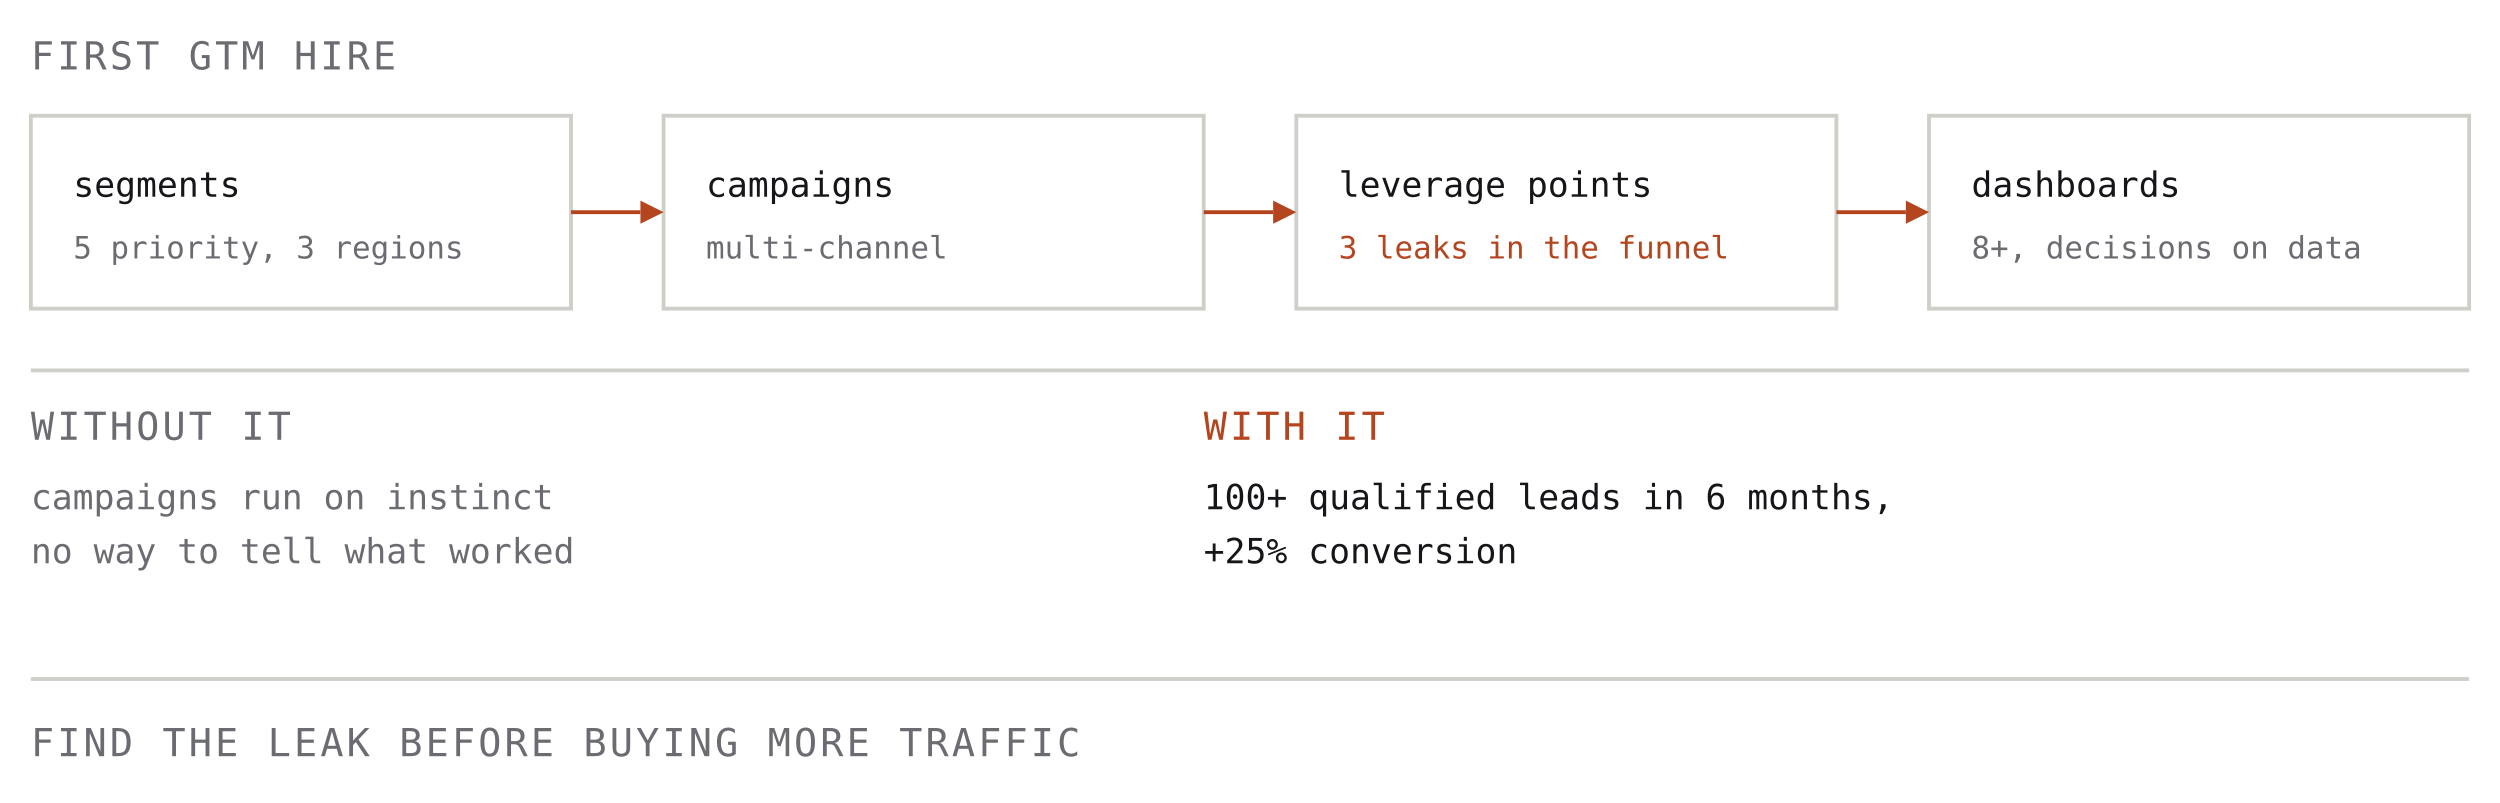
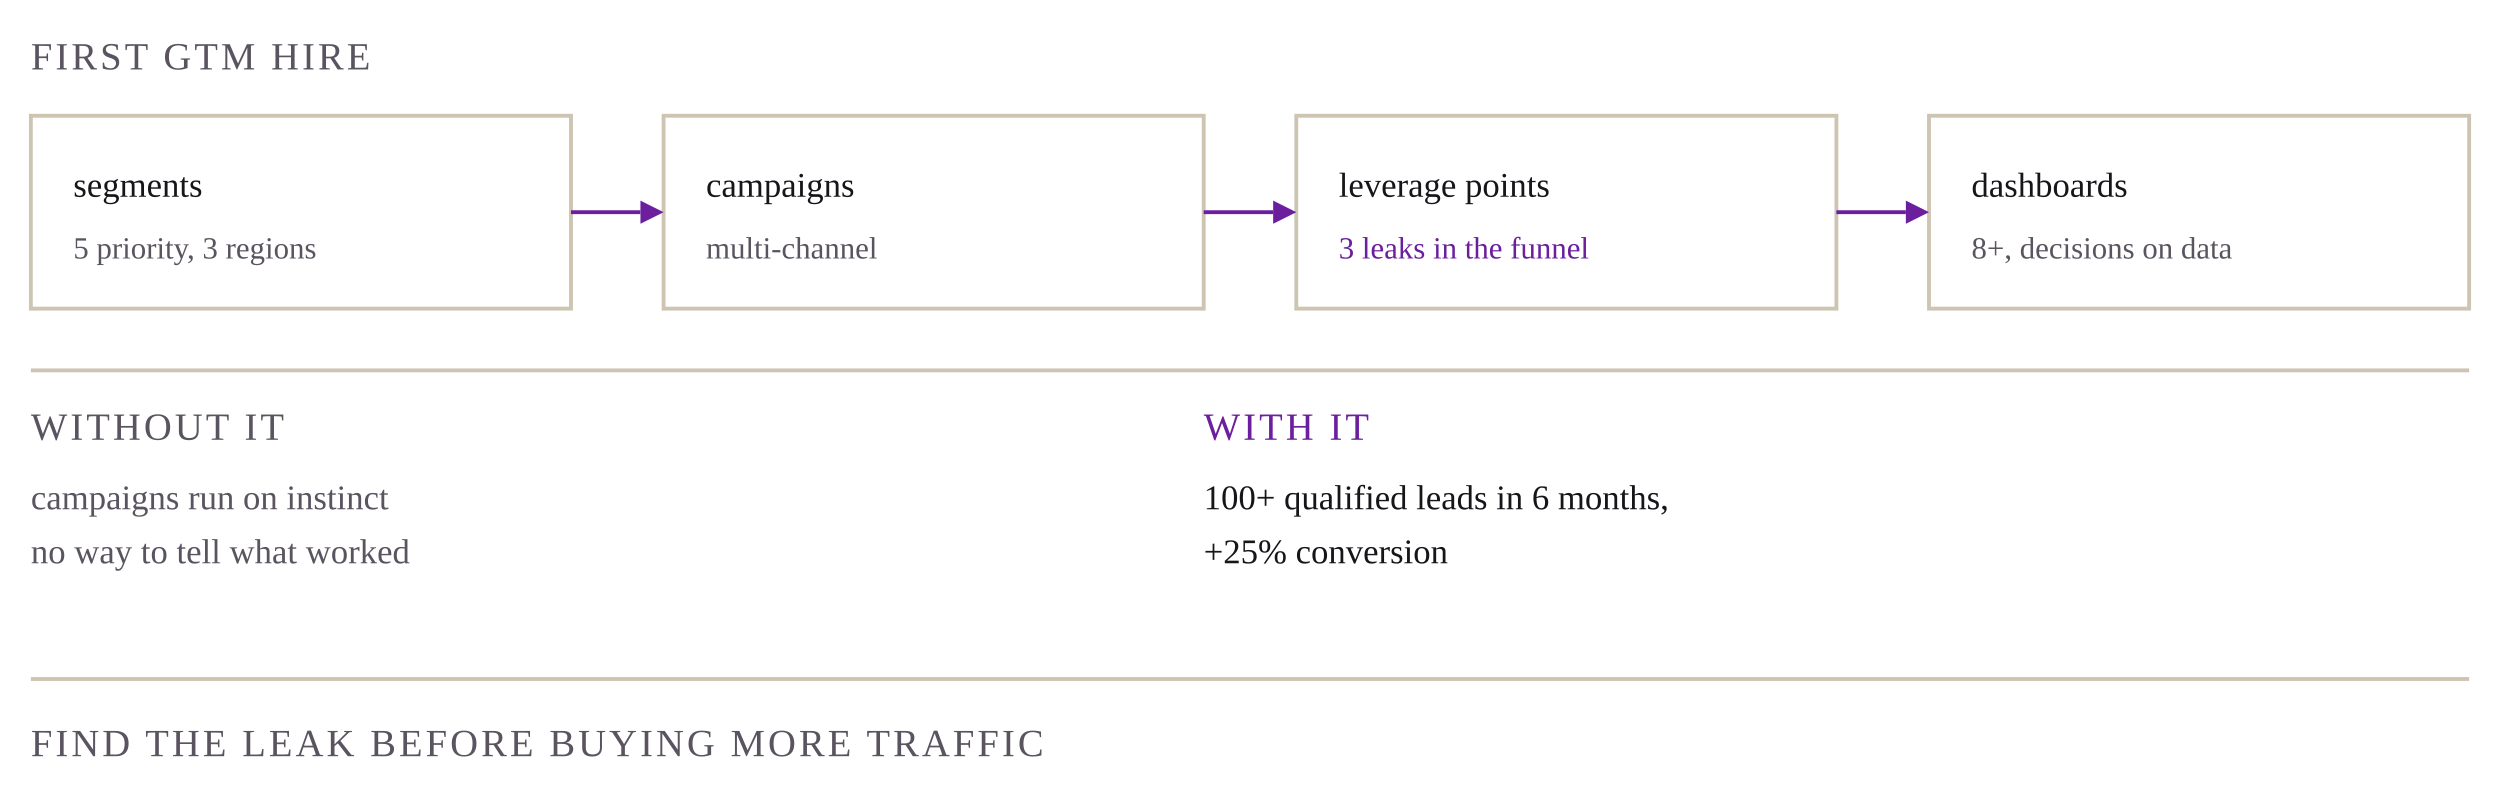
<svg xmlns="http://www.w3.org/2000/svg" viewBox="0 0 648 208" width="648" height="208" role="img" aria-label="segments then campaigns then leverage points then dashboards">
  <style>
    .ink   { fill: #16161a; }
-     .muted { fill: #6b6b72; }
-     .accf  { fill: #b4451f; }
-     .acc   { stroke: #b4451f; }
-     .box   { fill: none; stroke: #cfcec9; stroke-width: 1; }
-     .rule  { stroke: #cfcec9; }
-     text   { font-family: "IBM Plex Mono", ui-monospace, monospace; }
+     .muted { fill: #5a5460; }
+     .accf  { fill: #6b1f9e; }
+     .acc   { stroke: #6b1f9e; }
+     .box   { fill: none; stroke: #cdc4b2; stroke-width: 1; }
+     .rule  { stroke: #cdc4b2; }
+     text   { font-family: var(--font-plex-mono, "IBM Plex Mono"), ui-monospace, monospace; }
    .lbl   { font-size: 10px; letter-spacing: 0.08em; }
    .sub   { font-size: 9px; }
    .tiny  { font-size: 8px; }
    @media (prefers-color-scheme: dark) {
-       .ink   { fill: #e8e8e3; }
-       .muted { fill: #8a8a93; }
-       .accf  { fill: #e8703a; }
-       .acc   { stroke: #e8703a; }
-       .box, .rule { stroke: #3a3a40; }
+       .ink   { fill: #f0ecf5; }
+       .muted { fill: #9a93a8; }
+       .accf  { fill: #b47de8; }
+       .acc   { stroke: #b47de8; }
+       .box, .rule { stroke: #2e2838; }
    }
  </style>
  <text class="lbl muted" x="8" y="18">FIRST GTM HIRE</text>
  <rect class="box" x="8" y="30" width="140" height="50" />
  <text class="sub ink" x="19" y="51">segments</text>
  <text class="tiny muted" x="19" y="67">5 priority, 3 regions</text>
  <rect class="box" x="172" y="30" width="140" height="50" />
  <text class="sub ink" x="183" y="51">campaigns</text>
  <text class="tiny muted" x="183" y="67">multi-channel</text>
  <rect class="box" x="336" y="30" width="140" height="50" stroke-width="1.7" />
  <text class="sub ink" x="347" y="51">leverage points</text>
  <text class="tiny accf" x="347" y="67">3 leaks in the funnel</text>
  <rect class="box" x="500" y="30" width="140" height="50" />
  <text class="sub ink" x="511" y="51">dashboards</text>
  <text class="tiny muted" x="511" y="67">8+, decisions on data</text>
  <path class="acc" d="M148 55.0 H166" stroke-width="1" />
  <path class="accf" d="M172 55.0 l-6 -3 v6 z" />
  <path class="acc" d="M312 55.0 H330" stroke-width="1" />
  <path class="accf" d="M336 55.0 l-6 -3 v6 z" />
  <path class="acc" d="M476 55.0 H494" stroke-width="1" />
  <path class="accf" d="M500 55.0 l-6 -3 v6 z" />
  <line class="rule" x1="8" y1="96" x2="640" y2="96" stroke-width="1" />
  <text class="lbl muted" x="8" y="114">WITHOUT IT</text>
  <text class="sub muted" x="8" y="132">campaigns run on instinct</text>
  <text class="sub muted" x="8" y="146">no way to tell what worked</text>
  <text class="lbl accf" x="312" y="114">WITH IT</text>
  <text class="sub ink" x="312" y="132">100+ qualified leads in 6 months,</text>
  <text class="sub ink" x="312" y="146">+25% conversion</text>
  <line class="rule" x1="8" y1="176" x2="640" y2="176" stroke-width="1" />
  <text class="lbl muted" x="8" y="196">FIND THE LEAK BEFORE BUYING MORE TRAFFIC</text>
</svg>
